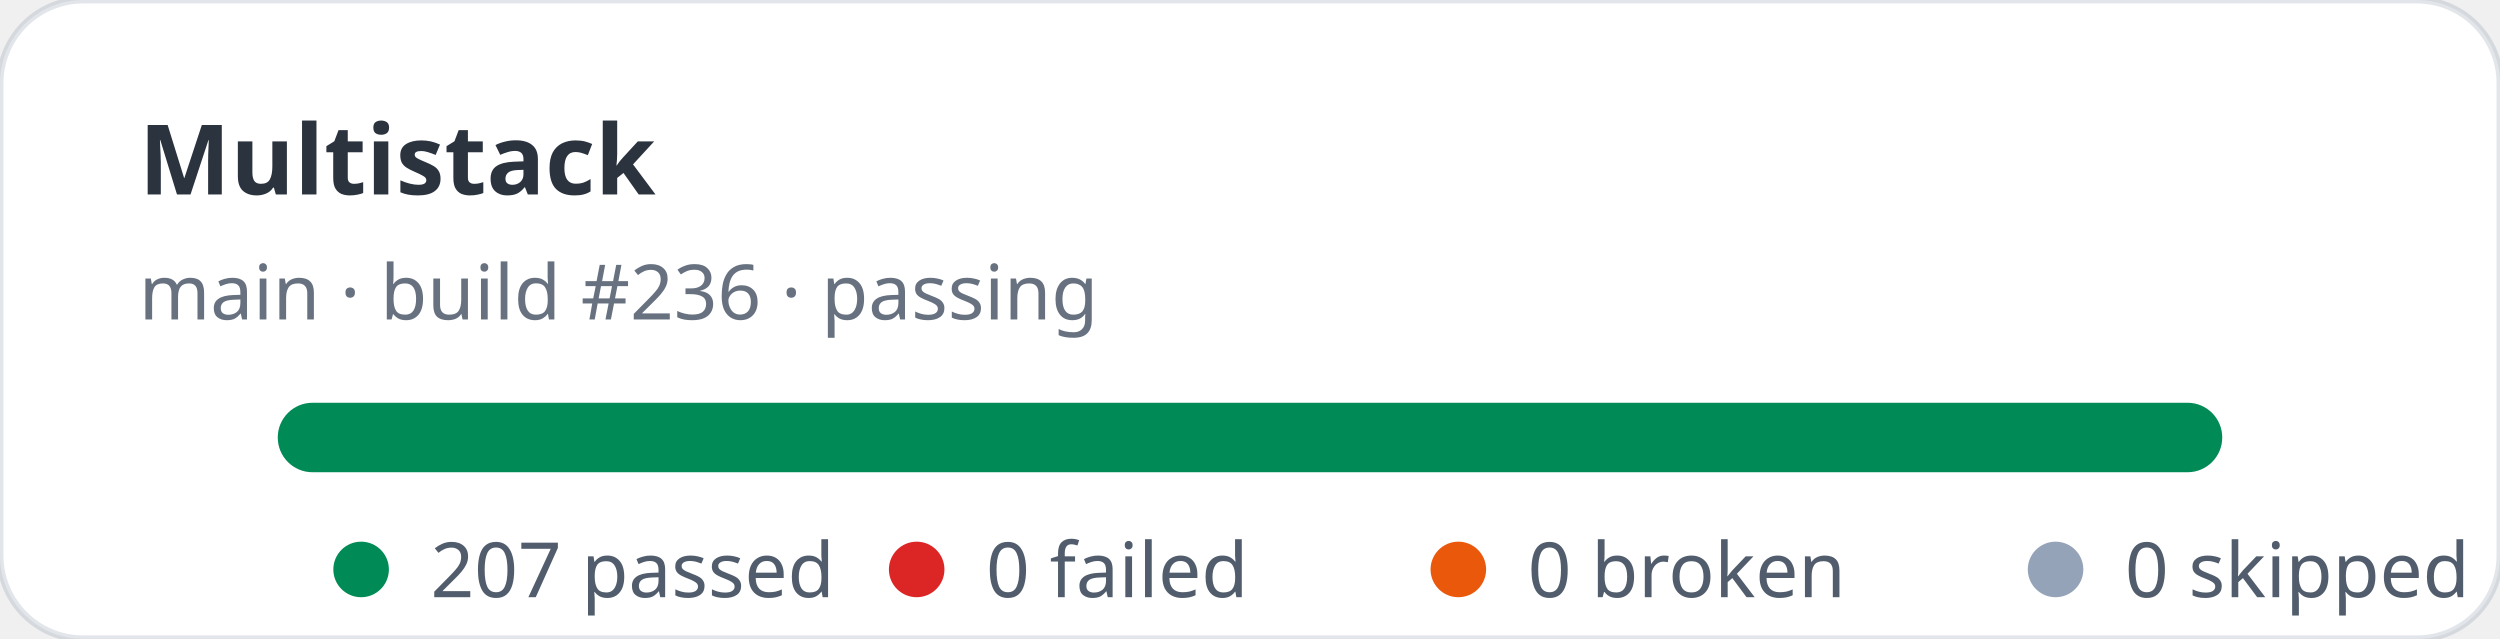
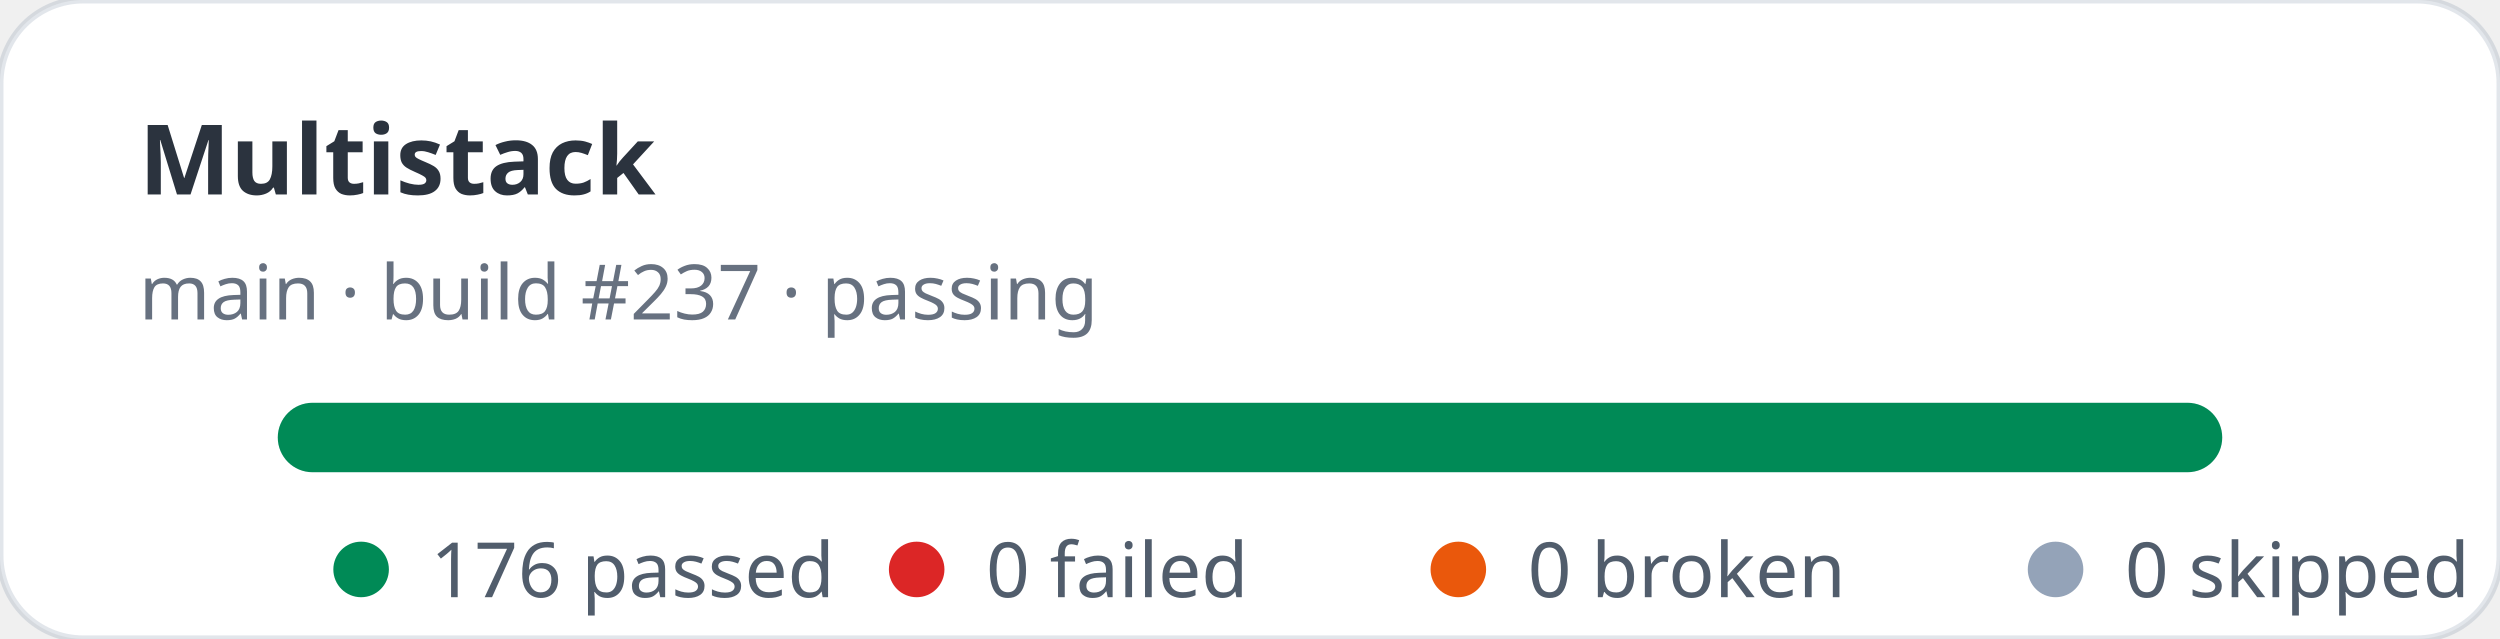
- <svg xmlns="http://www.w3.org/2000/svg" width="360" height="92" viewBox="0 0 360 92" role="img" aria-label="Multistack stats: 207 passed, 0 failed">
+ <svg xmlns="http://www.w3.org/2000/svg" width="360" height="92" viewBox="0 0 360 92" role="img" aria-label="Multistack stats: 176 passed, 0 failed">
  <rect width="360" height="92" rx="12" fill="#ffffff" stroke="rgba(11,48,86,0.12)" />
  <text x="20" y="28" fill="rgba(1,10,24,0.83)" font-family="ui-sans-serif,system-ui,sans-serif" font-size="14" font-weight="700">Multistack</text>
-   <text x="20" y="46" fill="rgba(2,19,44,0.6)" font-family="ui-sans-serif,system-ui,sans-serif" font-size="11">main · build #236 · passing</text>
+   <text x="20" y="46" fill="rgba(2,19,44,0.6)" font-family="ui-sans-serif,system-ui,sans-serif" font-size="11">main · build #237 · passing</text>
  <rect x="40" y="58" width="280" height="10" rx="5" fill="#e2e8f0" />
  <rect x="40" y="58" width="280" height="10" rx="5" fill="#008a56" />
  <g font-family="ui-sans-serif,system-ui,sans-serif" font-size="11" fill="rgba(1,18,40,0.68)">
    <circle cx="52" cy="82" r="4" fill="#008a56" />
-     <text x="62" y="86">207 passed</text>
+     <text x="62" y="86">176 passed</text>
    <circle cx="132" cy="82" r="4" fill="#dc2626" />
    <text x="142" y="86">0 failed</text>
    <circle cx="210" cy="82" r="4" fill="#ea580c" />
    <text x="220" y="86">0 broken</text>
    <circle cx="296" cy="82" r="4" fill="#94a3b8" />
    <text x="306" y="86">0 skipped</text>
  </g>
</svg>
